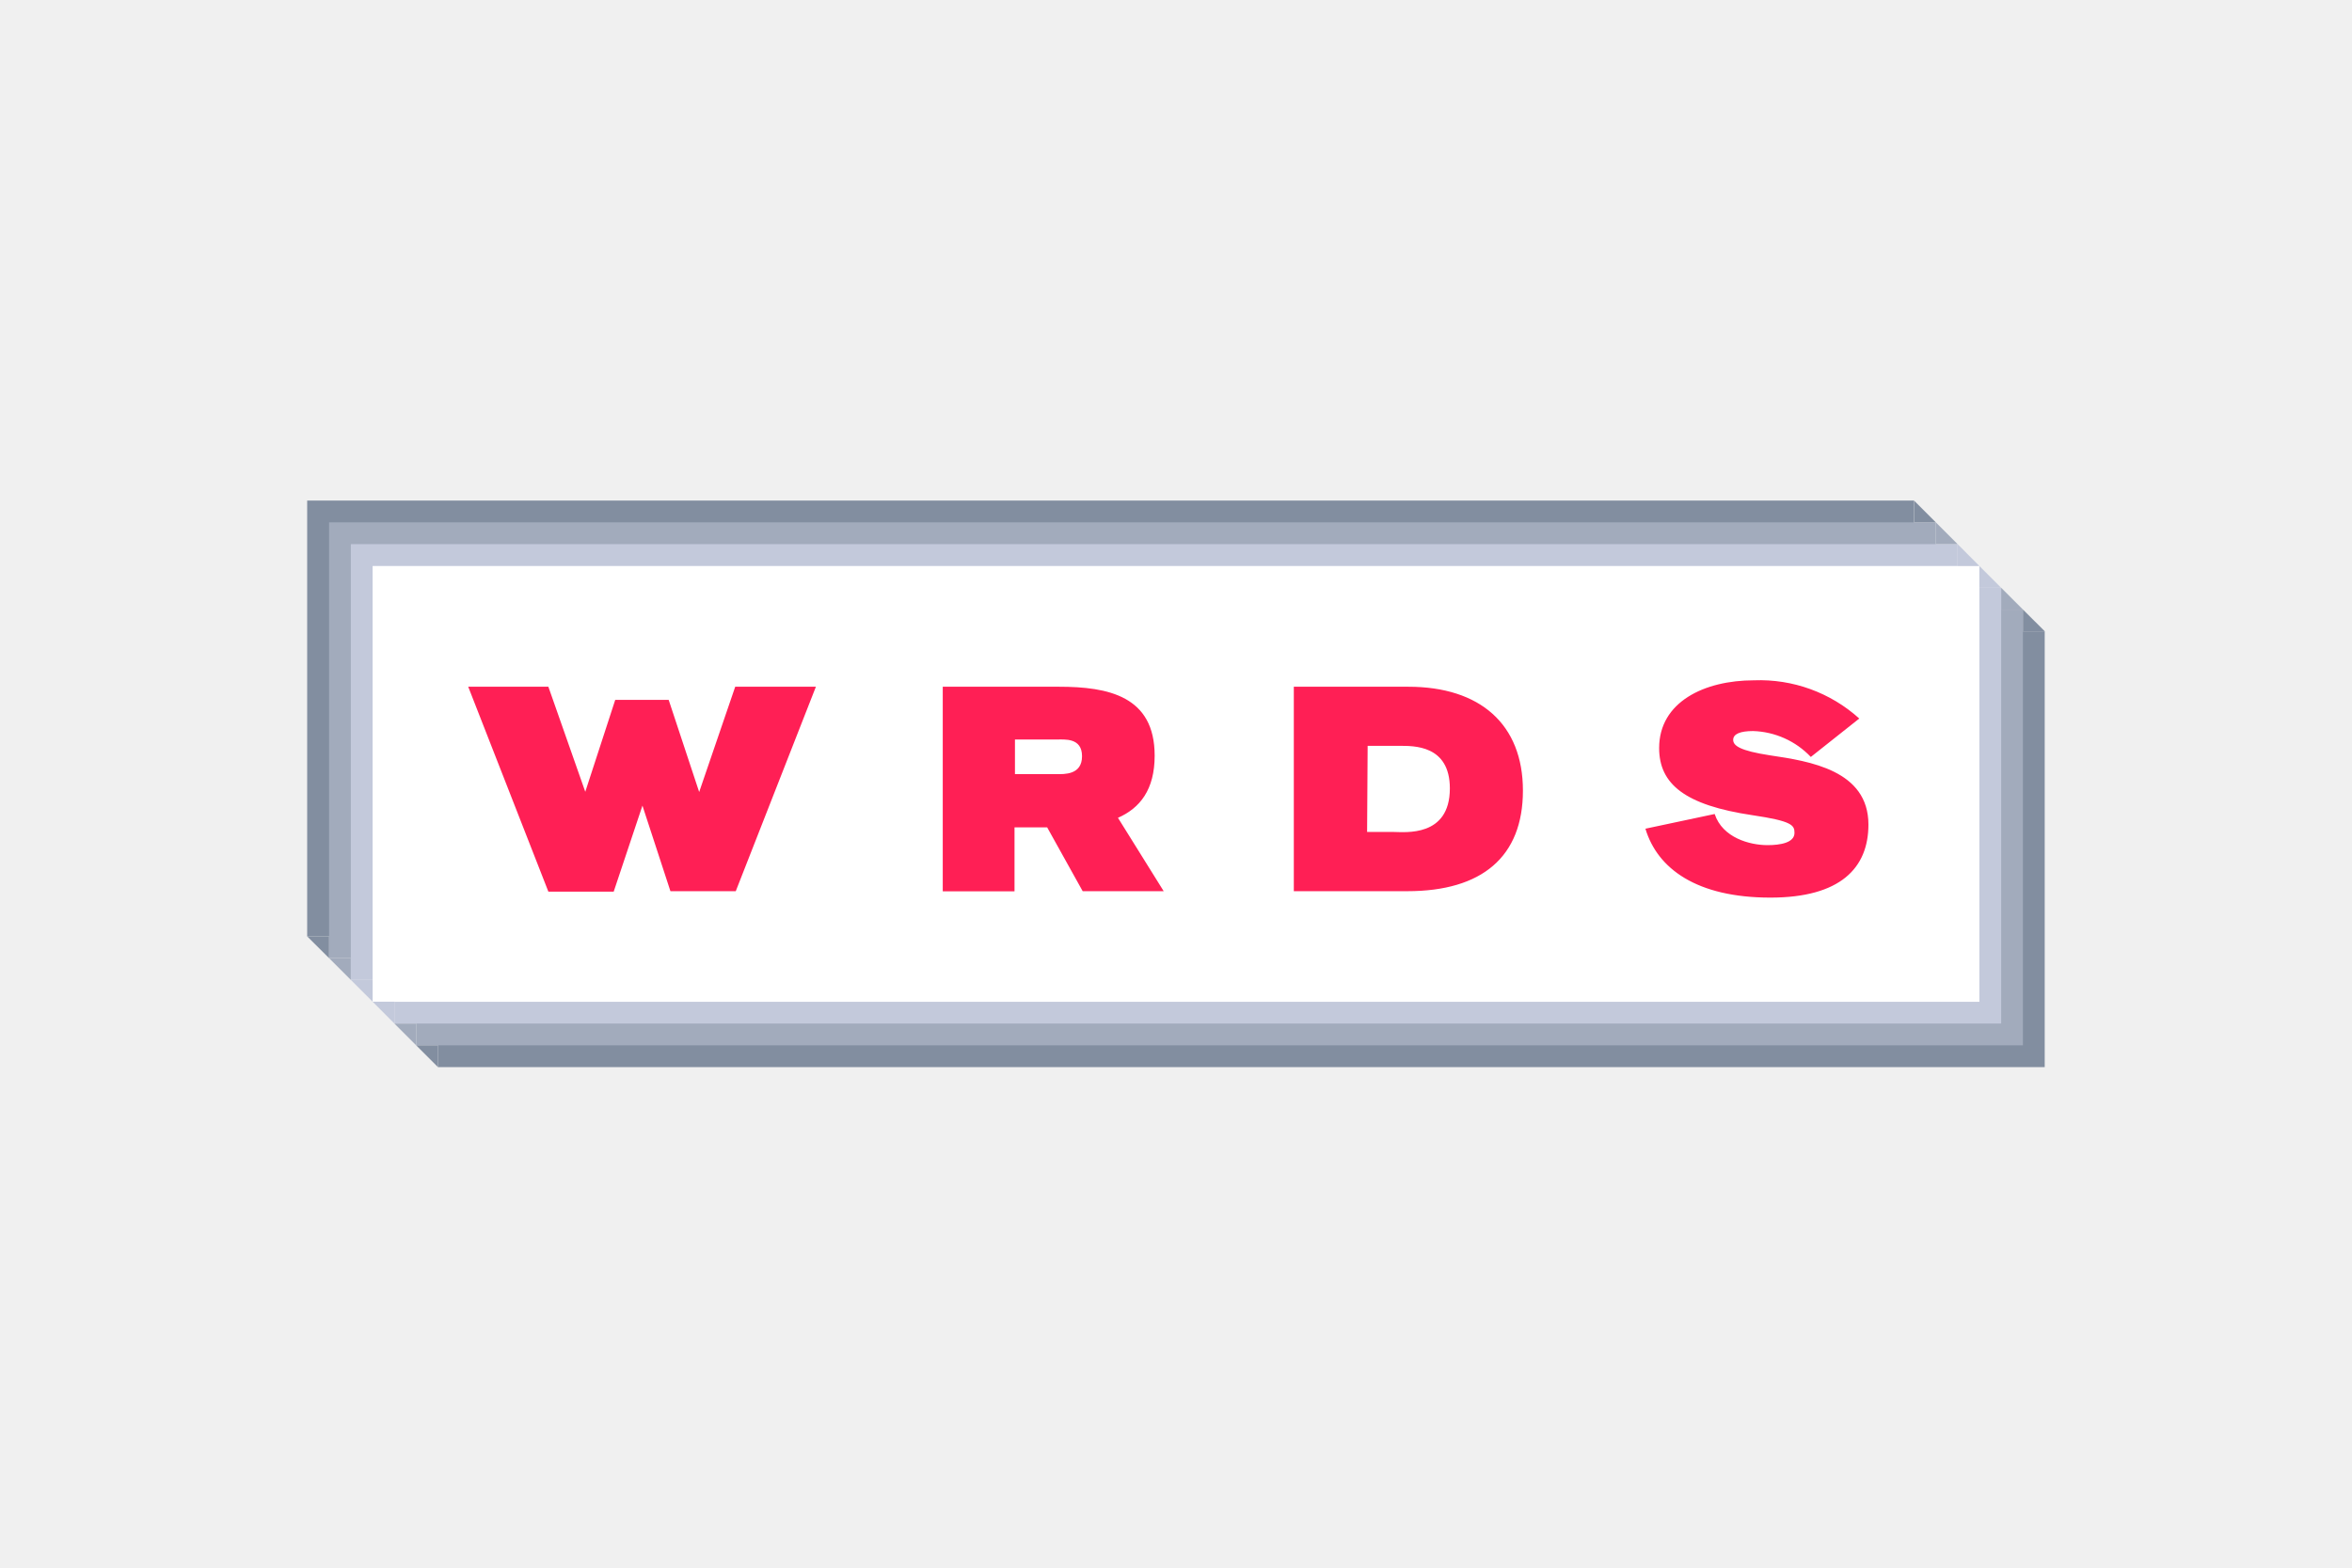
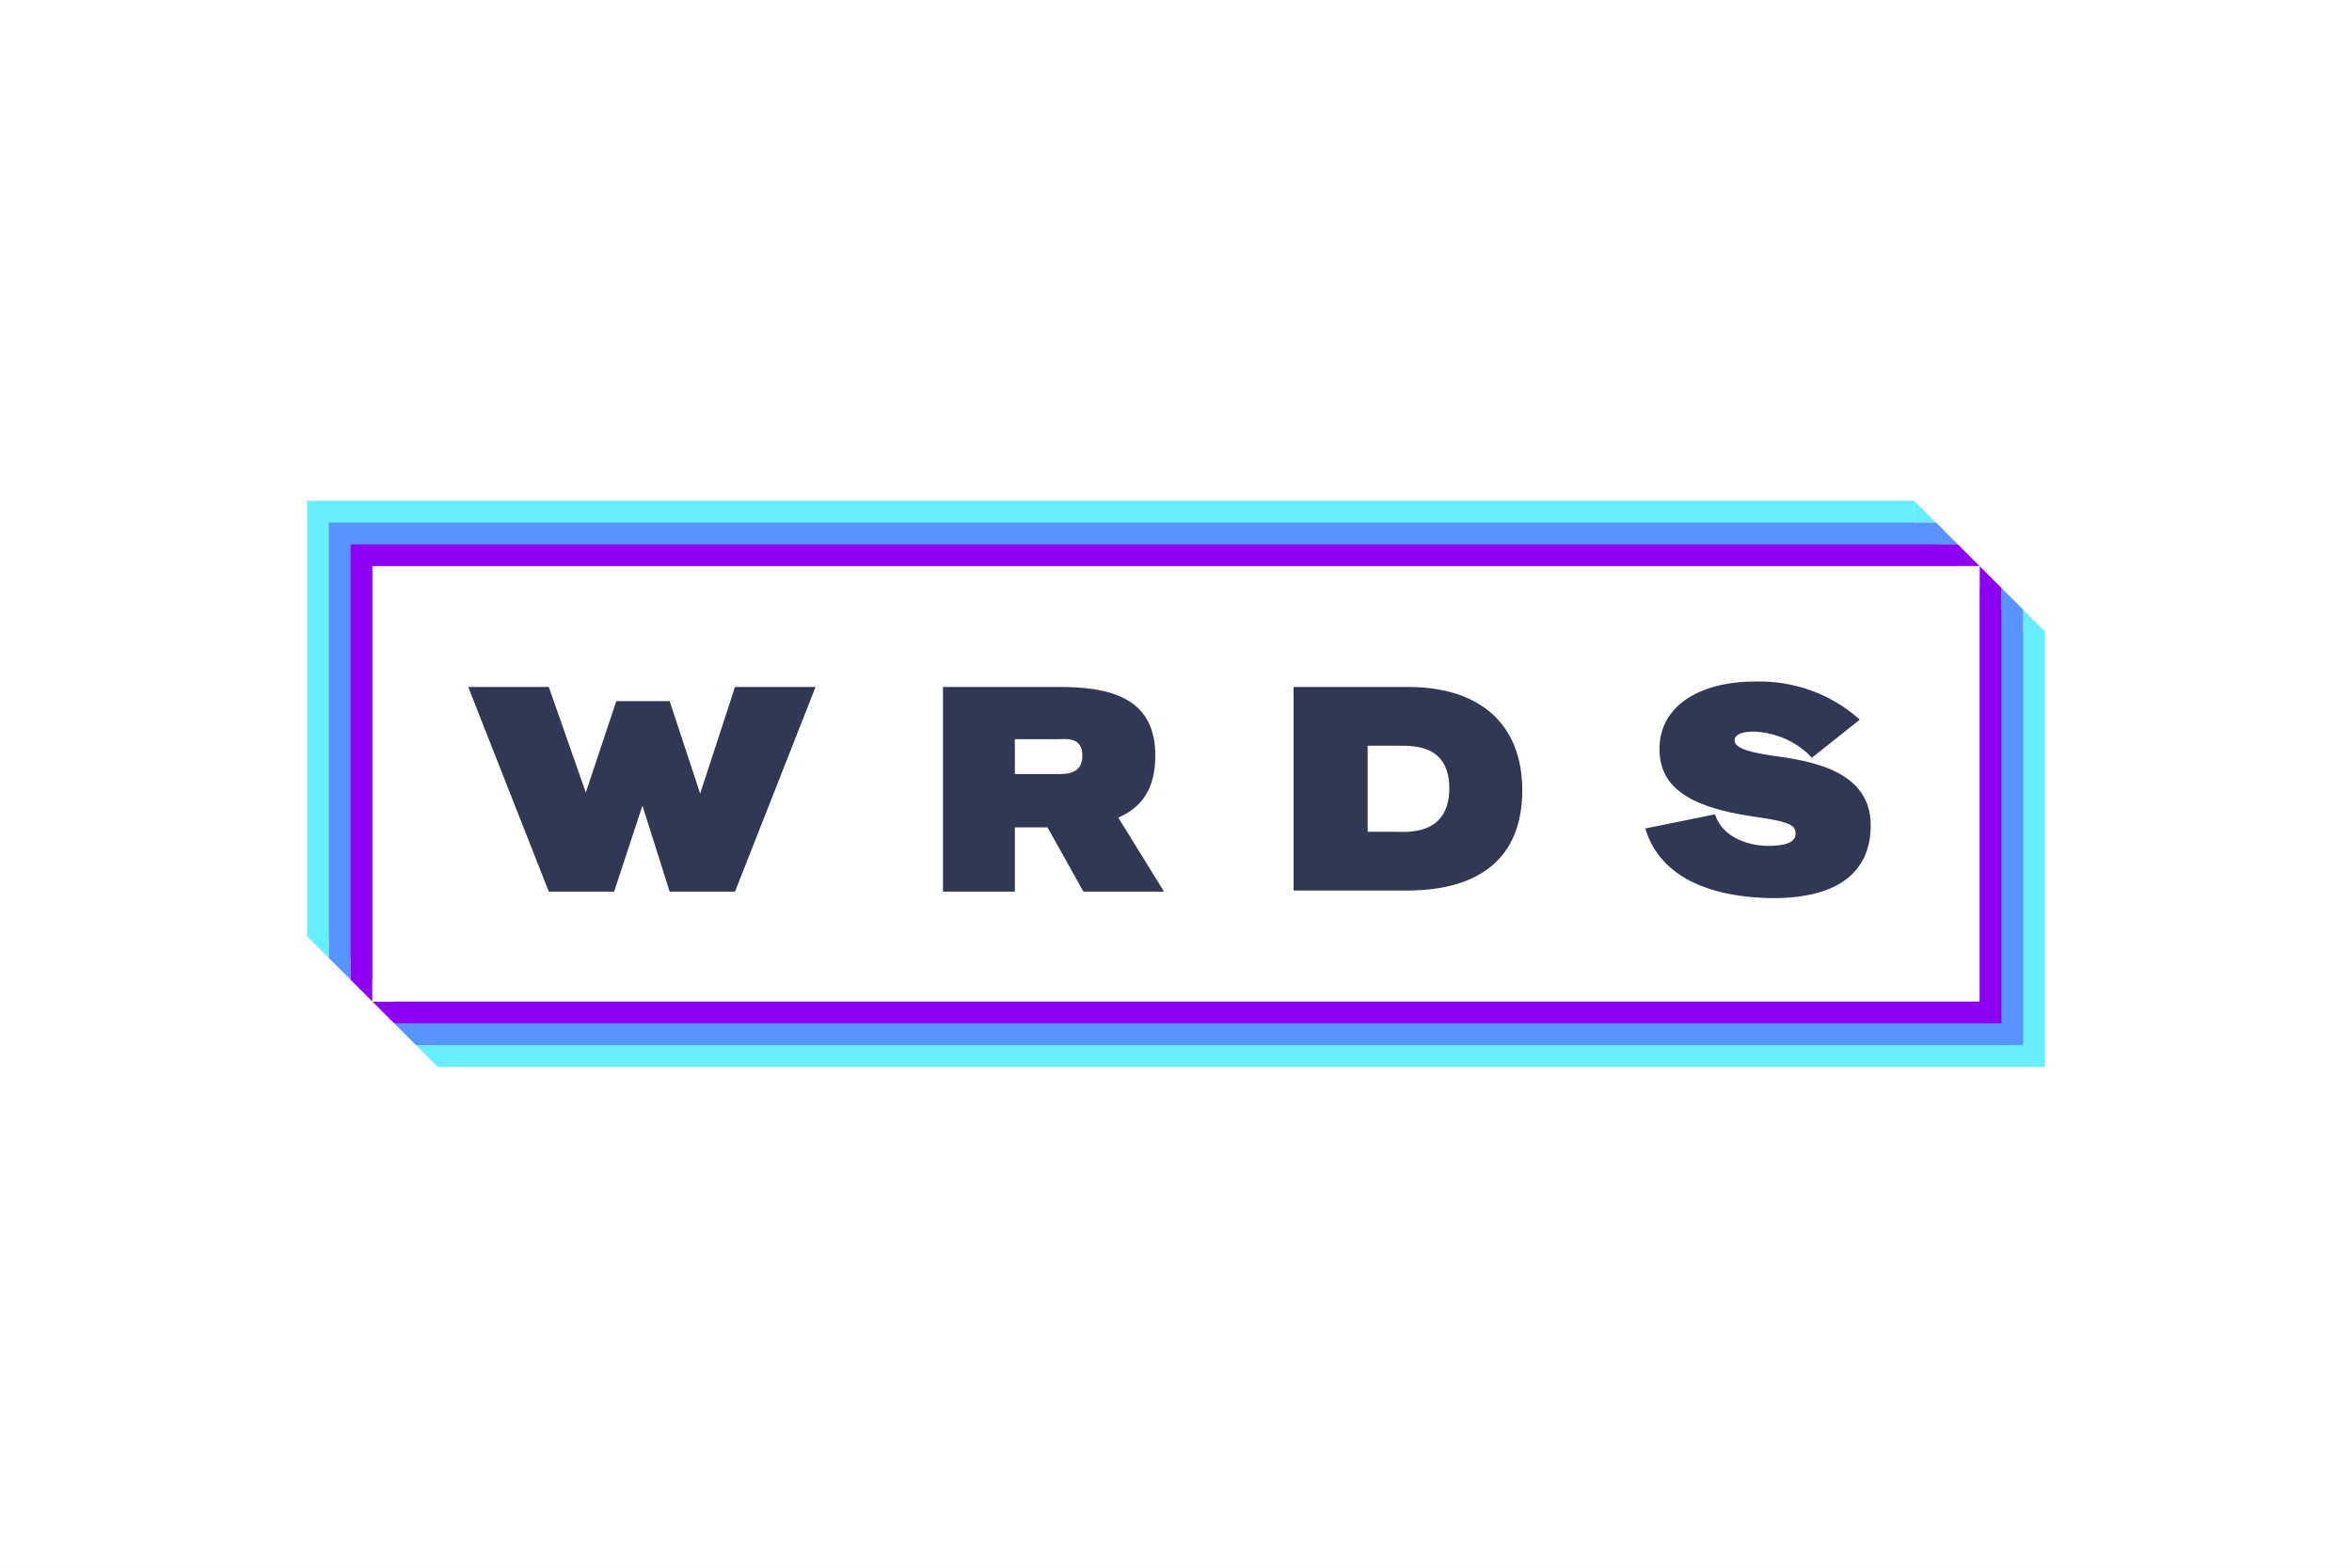
- <svg xmlns="http://www.w3.org/2000/svg" id="Layer_1" data-name="Layer 1" viewBox="0 0 216 144">
-   <defs>
-     <style>.cls-1{fill:#828ea0;}.cls-2{fill:#a2abbc;}.cls-3{fill:#c3c9db;}.cls-4{fill:#fff;}.cls-5{fill:#ff1f55;isolation:isolate;}</style>
-   </defs>
-   <rect class="cls-1" x="40.22" y="57.99" width="147.56" height="40.03" />
-   <rect class="cls-2" x="38.22" y="55.99" width="147.56" height="40.03" />
-   <rect class="cls-1" x="28.21" y="45.98" width="147.56" height="40.03" />
-   <rect class="cls-2" x="30.22" y="47.98" width="147.56" height="40.03" />
-   <rect class="cls-3" x="32.22" y="49.98" width="147.56" height="40.03" />
-   <rect class="cls-3" x="36.22" y="53.99" width="147.56" height="40.03" />
-   <rect class="cls-4" x="34.22" y="51.99" width="147.56" height="40.03" />
-   <path class="cls-5" d="M67.52,63.08h7.41L67.57,81.86h-6L59,74l-2.64,7.9h-6L43,63.08h7.36l3.39,9.65,2.75-8.44h4.91l2.8,8.46Zm39.35,18.78H99.43L96.17,76h-3v5.87H86.58V63.08H97.25c4.53,0,8.79.86,8.79,6.33,0,3.13-1.35,4.82-3.37,5.71ZM93.21,67.93v3.18H97c.75,0,2.37.08,2.37-1.65S97.74,67.93,97,67.93Zm25.61,13.93V63.08h10.51c6.6,0,10.53,3.45,10.53,9.54s-3.77,9.24-10.61,9.24Zm6.73-5.44H128c1,0,5.15.51,5.15-4,0-4-3.34-3.91-4.64-3.91h-2.91Zm25.56-.3,6.36-1.35c.72,2.19,3.23,2.86,4.85,2.86,1.18,0,2.48-.22,2.48-1.13,0-.7-.22-1.08-3.86-1.62-6.2-.92-8.57-2.86-8.57-6.17,0-4.23,4.15-6.22,8.71-6.22A13.65,13.65,0,0,1,170.75,66l-4.45,3.53A7.63,7.63,0,0,0,161,67.15c-1.19,0-1.83.27-1.83.81s.64,1,3.37,1.42c3.66.54,9.05,1.38,9.05,6.36,0,4-2.59,6.71-9,6.71C155.82,82.45,152.21,79.79,151.11,76.12Z" />
-   <polygon class="cls-1" points="30.22 88.01 28.21 86.01 30.22 86.01 30.22 88.01" />
-   <polygon class="cls-2" points="32.22 90.01 30.22 88.01 32.22 88.01 32.22 90.01" />
-   <polygon class="cls-3" points="34.22 92.01 32.22 90.01 34.22 90.01 34.22 92.01" />
-   <polygon class="cls-2" points="38.22 96.02 36.22 94.02 38.22 94.02 38.22 96.02" />
-   <polygon class="cls-3" points="36.22 94.02 34.22 92.01 36.22 92.01 36.22 94.02" />
-   <polygon class="cls-1" points="40.22 98.02 38.22 96.02 40.22 96.02 40.22 98.02" />
-   <polygon class="cls-1" points="175.78 45.98 175.78 47.98 177.78 47.98 175.78 45.98" />
-   <polygon class="cls-2" points="177.78 47.98 177.78 49.98 179.78 49.98 177.78 47.98" />
-   <polygon class="cls-3" points="179.78 49.98 179.78 51.99 181.78 51.99 179.78 49.98" />
-   <polygon class="cls-2" points="183.78 53.99 183.78 55.99 185.78 55.99 183.78 53.99" />
-   <polygon class="cls-3" points="181.78 51.99 181.78 53.99 183.78 53.99 181.78 51.99" />
-   <polygon class="cls-1" points="185.78 55.99 185.78 57.99 187.79 57.99 185.78 55.99" />
+ <svg xmlns="http://www.w3.org/2000/svg" version="1.1" id="Layer_1" x="0px" y="0px" viewBox="0 0 216 144" style="enable-background:new 0 0 216 144;" xml:space="preserve">
+   <style type="text/css">
+ 	.st0{fill:#FFFFFF;}
+ 	.st1{fill:#66EDFF;}
+ 	.st2{fill:#5794FF;}
+ 	.st3{fill:#8D00F2;}
+ 	.st4{fill:#303854;}
+ </style>
+   <rect class="st0" width="216" height="144" />
+   <g>
+     <g>
+       <polygon class="st1" points="28.2,86 30.2,88 30.2,86 175.8,86 175.8,46 28.2,46   " />
+       <polygon class="st1" points="175.8,46 175.8,48 177.8,48   " />
+     </g>
+     <polygon class="st1" points="185.8,56 185.8,58 40.2,58 40.2,96 38.2,96 40.2,98 187.8,98 187.8,58 187.8,58  " />
+     <g>
+       <polygon class="st2" points="177.8,48 30.2,48 30.2,88 32.2,90 32.2,88 177.8,88 177.8,50 179.8,50   " />
+       <polygon class="st2" points="183.8,54 183.8,56 38.2,56 38.2,94 36.2,94 38.2,96 185.8,96 185.8,56   " />
+     </g>
+     <g>
+       <polygon class="st3" points="179.8,50 32.2,50 32.2,90 34.2,92 34.2,90 179.8,90 179.8,52 181.8,52   " />
+       <polygon class="st3" points="181.8,52 181.8,54 36.2,54 36.2,92 34.2,92 36.2,94 183.8,94 183.8,54   " />
+     </g>
+     <rect x="34.2" y="52" class="st0" width="147.6" height="40" />
+   </g>
+   <path class="st4" d="M67.5,63.1h7.4l-7.4,18.8h-6L59,74l-2.6,7.9h-6L43,63.1h7.4l3.4,9.7l2.8-8.4h4.9l2.8,8.5L67.5,63.1z   M106.9,81.9h-7.4L96.2,76h-3v5.9h-6.6V63.1h10.7c4.5,0,8.8,0.9,8.8,6.3c0,3.1-1.3,4.8-3.4,5.7L106.9,81.9z M93.2,67.9v3.2H97  c0.8,0,2.4,0.1,2.4-1.7s-1.6-1.5-2.4-1.5H93.2z M118.8,81.9V63.1h10.5c6.6,0,10.5,3.4,10.5,9.5s-3.8,9.2-10.6,9.2H118.8z   M125.6,76.4h2.4c1,0,5.1,0.5,5.1-4c0-4-3.3-3.9-4.6-3.9h-2.9L125.6,76.4z M151.1,76.1l6.4-1.3c0.7,2.2,3.2,2.9,4.9,2.9  c1.2,0,2.5-0.2,2.5-1.1c0-0.7-0.2-1.1-3.9-1.6c-6.2-0.9-8.6-2.9-8.6-6.2c0-4.2,4.1-6.2,8.7-6.2c3.6-0.1,7,1.1,9.7,3.5l-4.4,3.5  c-1.4-1.5-3.3-2.3-5.3-2.4c-1.2,0-1.8,0.3-1.8,0.8s0.6,1,3.4,1.4c3.7,0.5,9.1,1.4,9.1,6.4c0,4-2.6,6.7-9,6.7  C155.8,82.4,152.2,79.8,151.1,76.1z" />
</svg>
